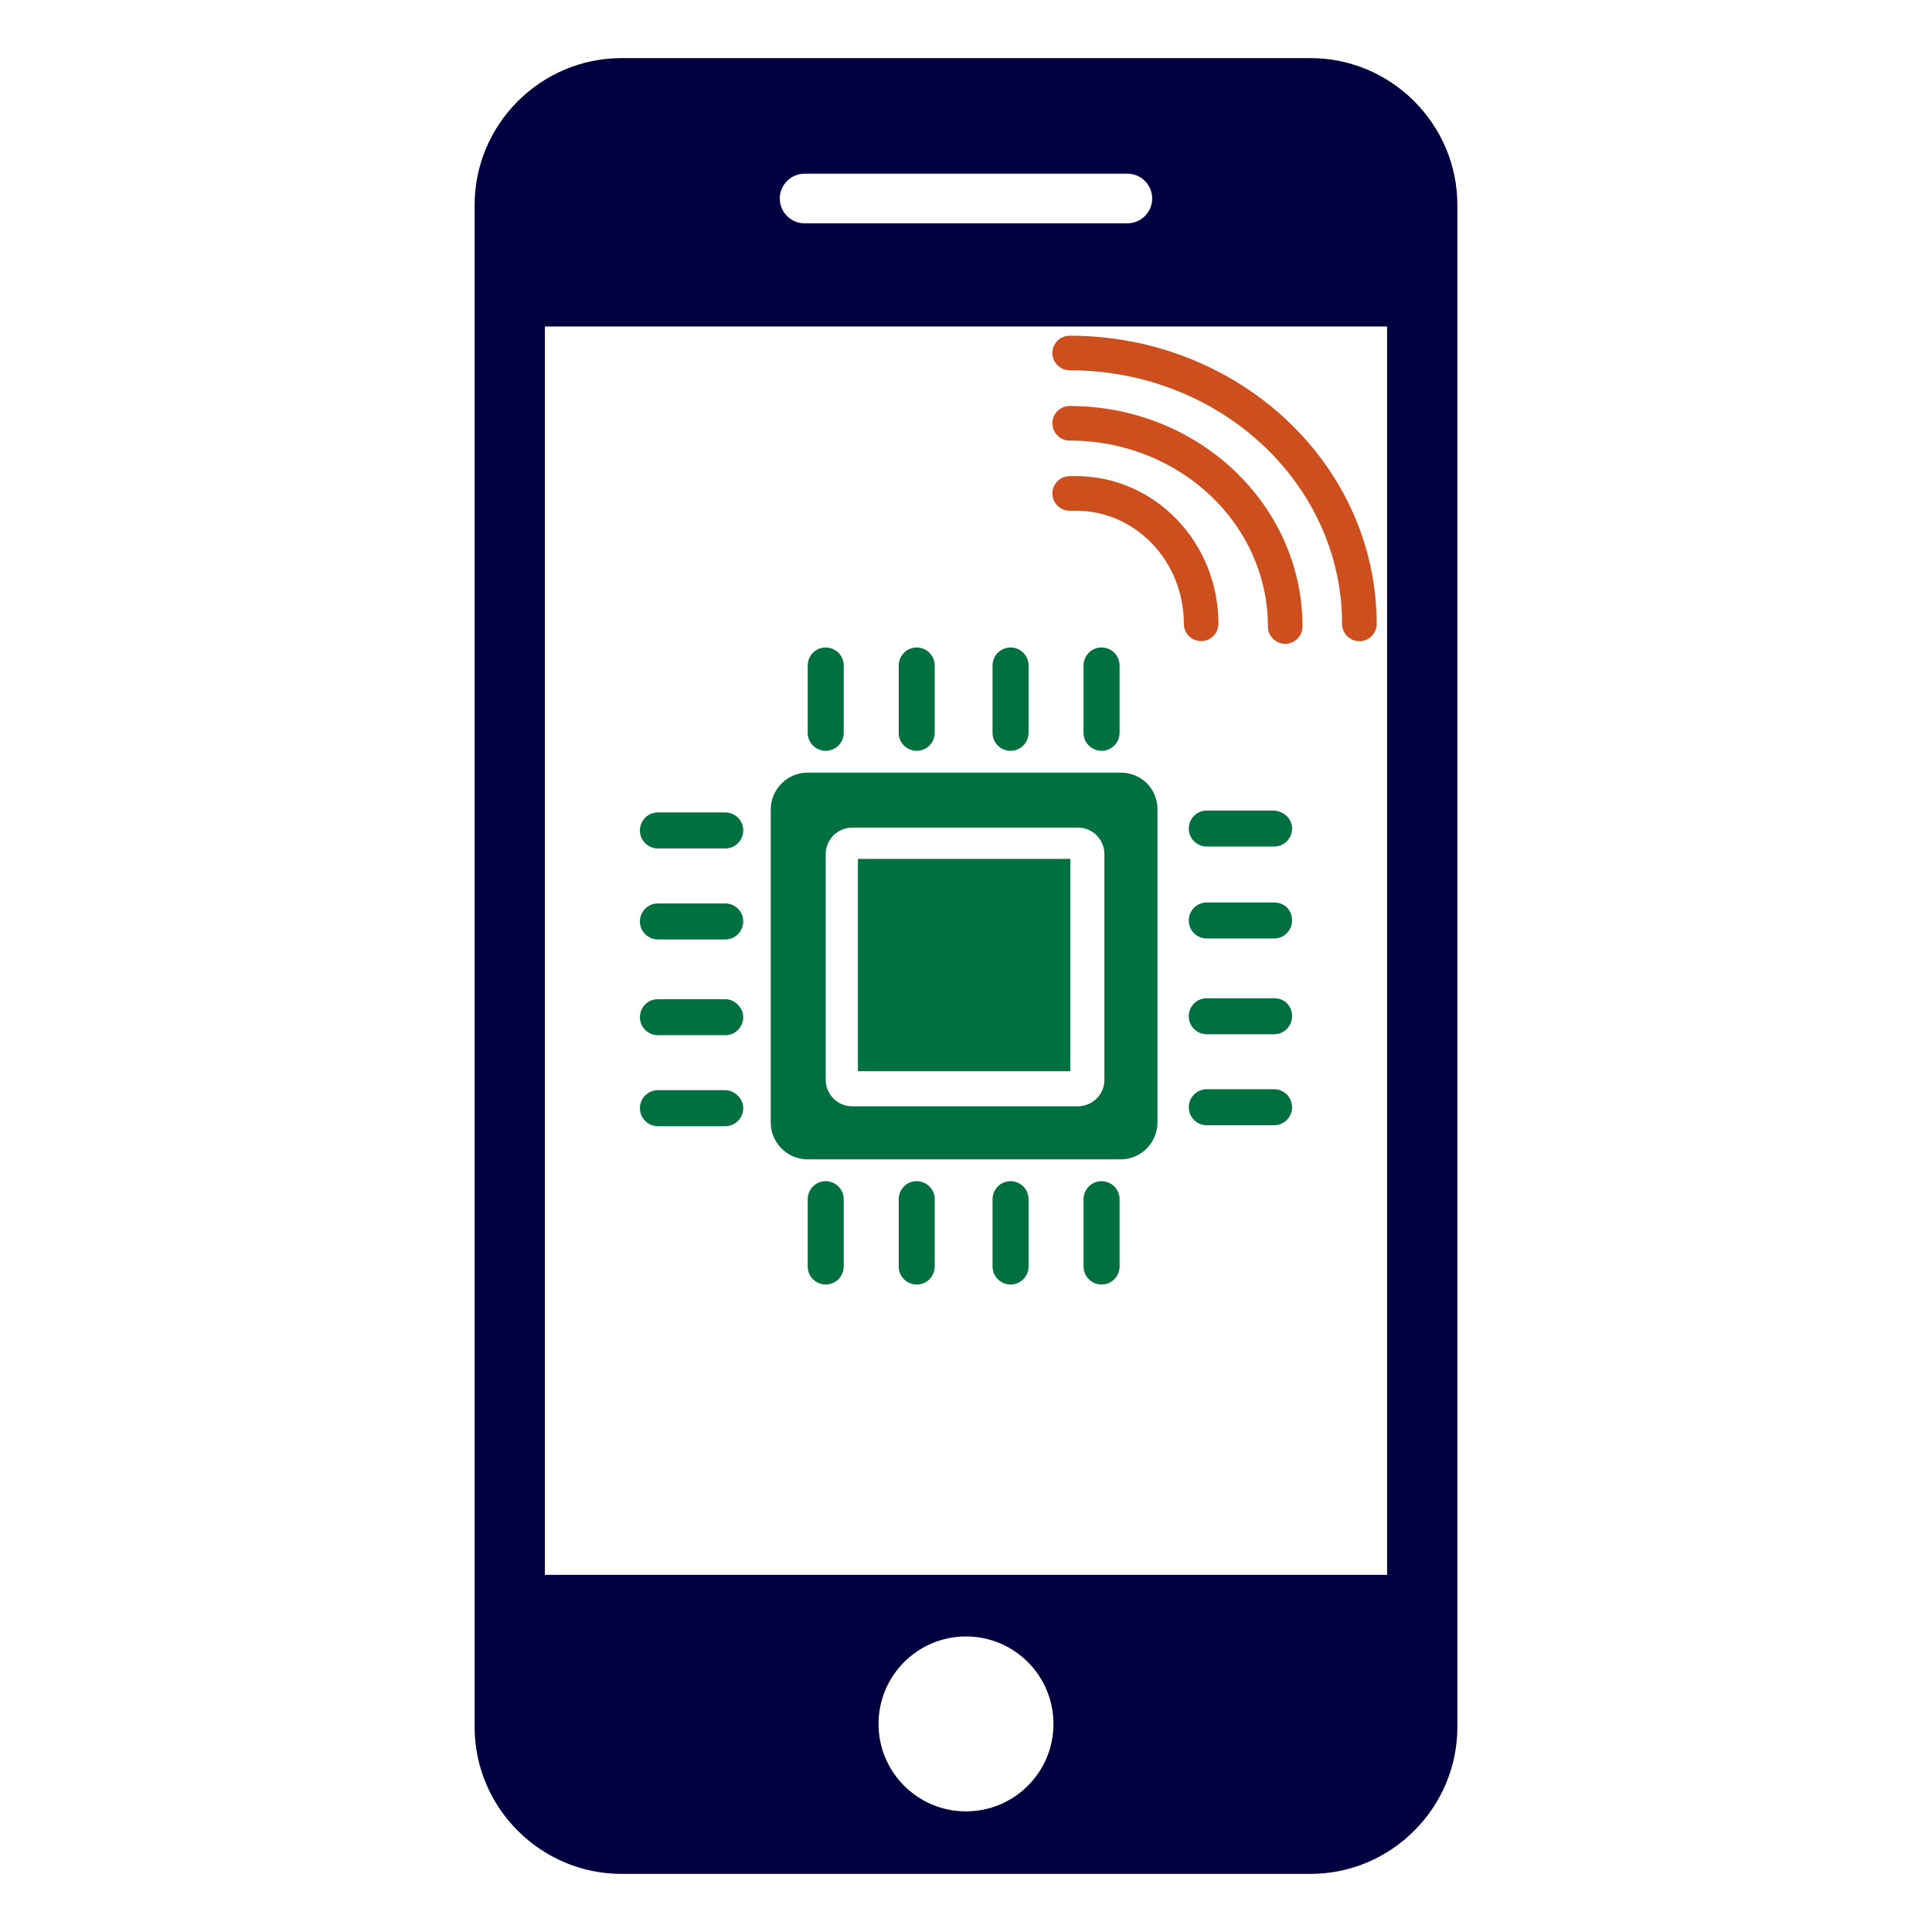
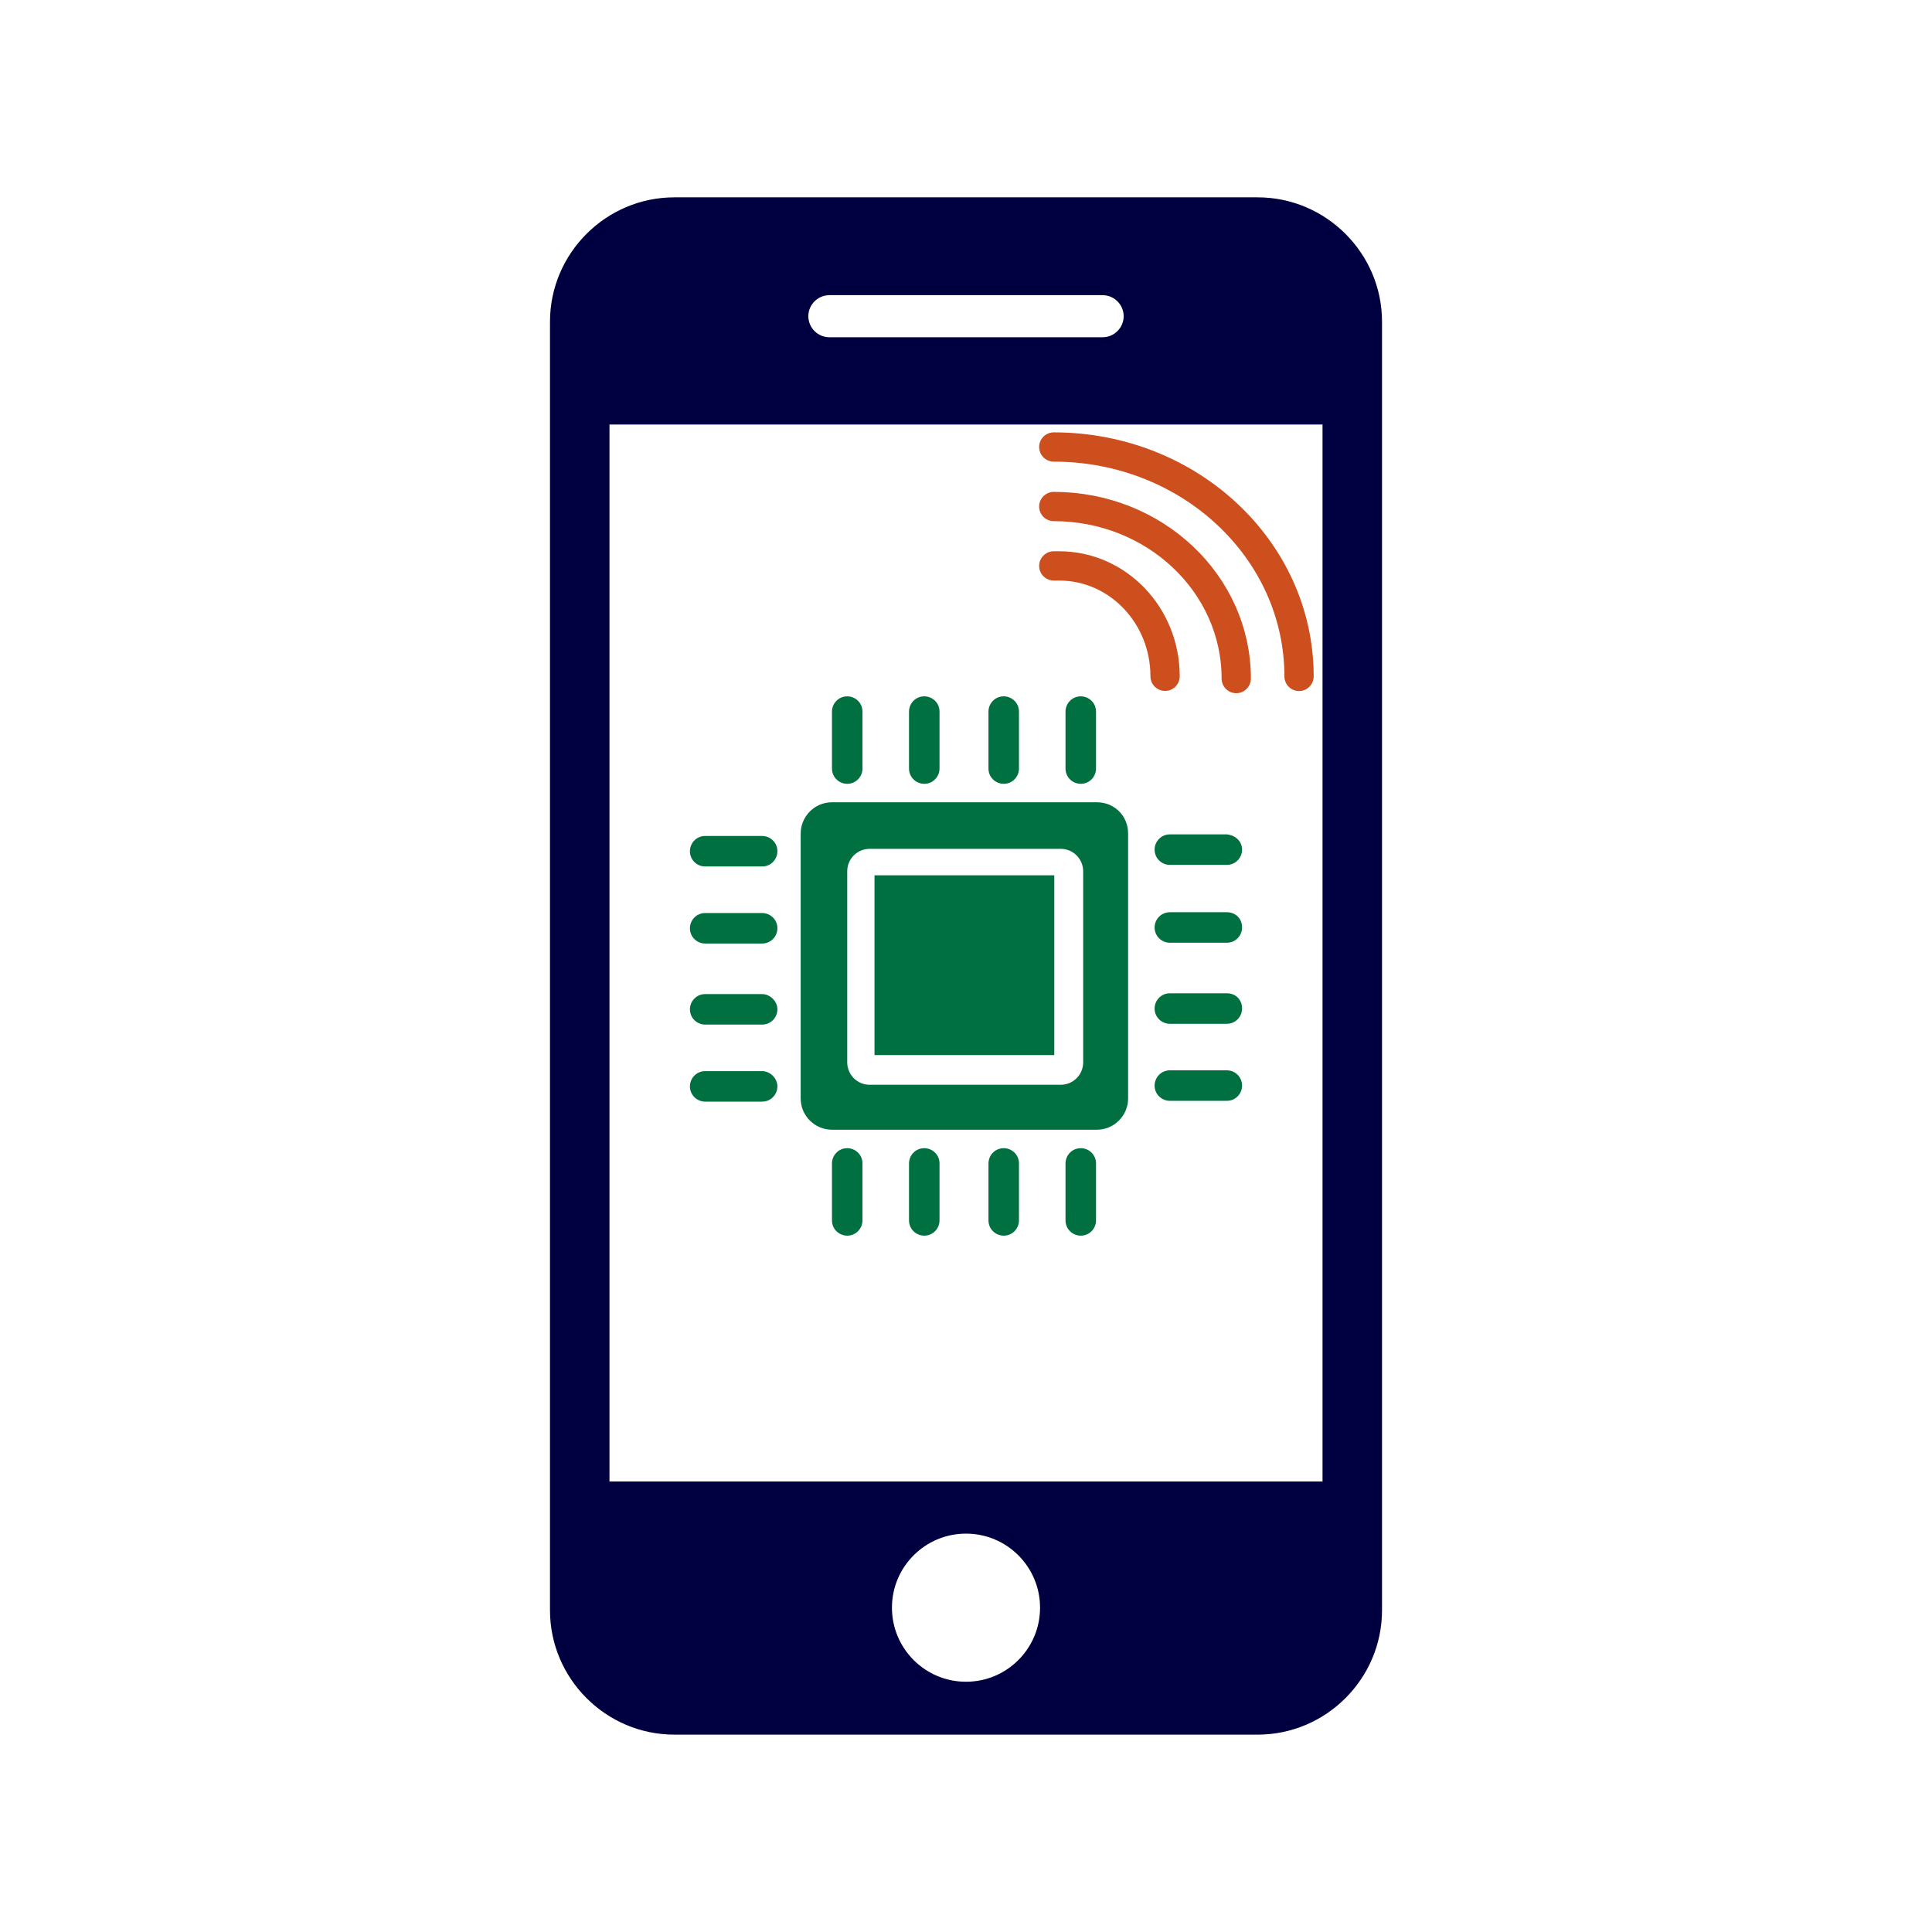
- <svg xmlns="http://www.w3.org/2000/svg" version="1.1" x="0px" y="0px" viewBox="0 0 150 150" enable-background="new 0 0 100 100" xml:space="preserve" id="svg4268" width="150" height="150">
+ <svg xmlns="http://www.w3.org/2000/svg" version="1.1" x="0px" y="0px" viewBox="0 0 200 200" enable-background="new 0 0 100 100" xml:space="preserve" id="svg4268" width="200" height="200">
  <defs id="defs4294">
    <style id="style4431">.cls-1{fill:none;stroke:#000;stroke-linecap:round;stroke-linejoin:round;stroke-width:5px;}</style>
  </defs>
-   <path d="m 101.747,4.512 -53.494,0 c -6.272,0 -11.403,5.131 -11.403,11.403 l 0,118.17 c 0,6.272 5.131,11.403 11.403,11.403 l 53.494,0 c 6.272,0 11.403,-5.131 11.403,-11.403 l 0,-118.168 c 0.002,-6.272 -5.131,-11.405 -11.403,-11.405 z m -39.277,8.972 25.059,0 c 1.061,0 1.928,0.868 1.928,1.928 0,1.061 -0.868,1.928 -1.928,1.928 l -25.059,0 c -1.061,0 -1.928,-0.868 -1.928,-1.928 0,-1.061 0.868,-1.928 1.928,-1.928 z M 75,140.635 c -3.75,0 -6.791,-3.041 -6.791,-6.791 0,-3.75 3.041,-6.791 6.791,-6.791 3.75,0 6.791,3.041 6.791,6.791 0,3.751 -3.041,6.791 -6.791,6.791 z m 32.694,-18.364 -65.389,0 0,-96.925 65.389,0 0,96.925 z" id="path4270" style="fill:#000040;fill-opacity:1" />
-   <g id="g4407" transform="matrix(0.7359735,0,0,0.7359735,27.66762,-30.94264)" style="fill:#007040;fill-opacity:1">
+   <path d="m 130.194,20.429 -60.387,0 c -7.08,0 -12.872,5.793 -12.872,12.872 l 0,133.396 c 0,7.08 5.793,12.872 12.872,12.872 l 60.387,0 c 7.08,0 12.872,-5.793 12.872,-12.872 l 0,-133.394 c 0.002,-7.08 -5.793,-12.874 -12.872,-12.874 z m -44.338,10.128 28.288,0 c 1.197,0 2.177,0.979 2.177,2.177 0,1.197 -0.979,2.177 -2.177,2.177 l -28.288,0 c -1.197,0 -2.177,-0.979 -2.177,-2.177 0,-1.197 0.979,-2.177 2.177,-2.177 z M 100,174.093 c -4.233,0 -7.666,-3.433 -7.666,-7.666 0,-4.233 3.433,-7.666 7.666,-7.666 4.233,0 7.666,3.433 7.666,7.666 0,4.235 -3.433,7.666 -7.666,7.666 z m 36.907,-20.73 -73.814,0 0,-109.414 73.814,0 0,109.414 z" id="path4270" style="fill:#000040;fill-opacity:1" />
+   <g id="g4407" transform="matrix(0.8308051,0,0,0.8308051,46.56875,-19.59354)" style="fill:#007040;fill-opacity:1">
    <path id="path4319" d="m 80.613,123.549 -33,0 c -2.2,0 -3.9,1.8 -3.9,3.9 l 0,33 c 0,2.2 1.8,3.9 3.9,3.9 l 33,0 c 2.2,0 3.9,-1.8 3.9,-3.9 l 0,-33 c 0,-2.2 -1.7,-3.9 -3.9,-3.9 z m -1.7,32.4 c 0,1.6 -1.3,2.8 -2.8,2.8 l -23.8,0 c -1.6,0 -2.8,-1.3 -2.8,-2.8 l 0,-23.8 c 0,-1.6 1.3,-2.8 2.8,-2.8 l 23.8,0 c 1.6,0 2.8,1.3 2.8,2.8 l 0,23.8 z" style="fill:#007040;fill-opacity:1" />
    <rect id="rect4321" height="22.4" width="22.4" y="132.649" x="52.913" style="fill:#007040;fill-opacity:1" />
    <path id="path4323" d="m 40.813,158.949 c 0,1 -0.8,1.9 -1.9,1.9 l -7.1,0 c -1,0 -1.9,-0.8 -1.9,-1.9 l 0,0 c 0,-1 0.8,-1.9 1.9,-1.9 l 7.1,0 c 1,0 1.9,0.9 1.9,1.9 l 0,0 z" style="fill:#007040;fill-opacity:1" />
    <path id="path4325" d="m 40.813,149.349 c 0,1 -0.8,1.9 -1.9,1.9 l -7.1,0 c -1,0 -1.9,-0.8 -1.9,-1.9 l 0,0 c 0,-1 0.8,-1.9 1.9,-1.9 l 7.1,0 c 1,0 1.9,0.9 1.9,1.9 l 0,0 z" style="fill:#007040;fill-opacity:1" />
    <path id="path4327" d="m 40.813,139.249 c 0,1 -0.8,1.9 -1.9,1.9 l -7.1,0 c -1,0 -1.9,-0.8 -1.9,-1.9 l 0,0 c 0,-1 0.8,-1.9 1.9,-1.9 l 7.1,0 c 1,0 1.9,0.8 1.9,1.9 l 0,0 z" style="fill:#007040;fill-opacity:1" />
    <path id="path4329" d="m 40.813,129.649 c 0,1 -0.8,1.9 -1.9,1.9 l -7.1,0 c -1,0 -1.9,-0.8 -1.9,-1.9 l 0,0 c 0,-1 0.8,-1.9 1.9,-1.9 l 7.1,0 c 1,0 1.9,0.8 1.9,1.9 l 0,0 z" style="fill:#007040;fill-opacity:1" />
    <path id="path4331" d="m 98.713,158.849 c 0,1 -0.8,1.9 -1.9,1.9 l -7.1,0 c -1,0 -1.9,-0.8 -1.9,-1.9 l 0,0 c 0,-1 0.8,-1.9 1.9,-1.9 l 7.1,0 c 1.1,0 1.9,0.9 1.9,1.9 l 0,0 z" style="fill:#007040;fill-opacity:1" />
    <path id="path4333" d="m 98.713,149.249 c 0,1 -0.8,1.9 -1.9,1.9 l -7.1,0 c -1,0 -1.9,-0.8 -1.9,-1.9 l 0,0 c 0,-1 0.8,-1.9 1.9,-1.9 l 7.1,0 c 1.1,0 1.9,0.8 1.9,1.9 l 0,0 z" style="fill:#007040;fill-opacity:1" />
    <path id="path4335" d="m 98.713,139.149 c 0,1 -0.8,1.9 -1.9,1.9 l -7.1,0 c -1,0 -1.9,-0.8 -1.9,-1.9 l 0,0 c 0,-1 0.8,-1.9 1.9,-1.9 l 7.1,0 c 1.1,0 1.9,0.8 1.9,1.9 l 0,0 z" style="fill:#007040;fill-opacity:1" />
    <path id="path4337" d="m 98.713,129.449 c 0,1 -0.8,1.9 -1.9,1.9 l -7.1,0 c -1,0 -1.9,-0.8 -1.9,-1.9 l 0,0 c 0,-1 0.8,-1.9 1.9,-1.9 l 7.1,0 c 1.1,0.1 1.9,0.9 1.9,1.9 l 0,0 z" style="fill:#007040;fill-opacity:1" />
    <path id="path4339" d="m 49.513,177.549 c -1,0 -1.9,-0.8 -1.9,-1.9 l 0,-7.1 c 0,-1 0.8,-1.9 1.9,-1.9 l 0,0 c 1,0 1.9,0.8 1.9,1.9 l 0,7.1 c 0,1 -0.8,1.9 -1.9,1.9 l 0,0 z" style="fill:#007040;fill-opacity:1" />
    <path id="path4341" d="m 59.113,177.549 c -1,0 -1.9,-0.8 -1.9,-1.9 l 0,-7.1 c 0,-1 0.8,-1.9 1.9,-1.9 l 0,0 c 1,0 1.9,0.8 1.9,1.9 l 0,7.1 c 0,1 -0.8,1.9 -1.9,1.9 l 0,0 z" style="fill:#007040;fill-opacity:1" />
    <path id="path4343" d="m 69.013,177.549 c -1,0 -1.9,-0.8 -1.9,-1.9 l 0,-7.1 c 0,-1 0.8,-1.9 1.9,-1.9 l 0,0 c 1,0 1.9,0.8 1.9,1.9 l 0,7.1 c 0,1 -0.8,1.9 -1.9,1.9 l 0,0 z" style="fill:#007040;fill-opacity:1" />
    <path id="path4345" d="m 78.613,177.549 c -1,0 -1.9,-0.8 -1.9,-1.9 l 0,-7.1 c 0,-1 0.8,-1.9 1.9,-1.9 l 0,0 c 1,0 1.9,0.8 1.9,1.9 l 0,7.1 c 0,1 -0.8,1.9 -1.9,1.9 l 0,0 z" style="fill:#007040;fill-opacity:1" />
    <path id="path4347" d="m 49.513,121.249 c -1,0 -1.9,-0.8 -1.9,-1.9 l 0,-7.1 c 0,-1 0.8,-1.9 1.9,-1.9 l 0,0 c 1,0 1.9,0.8 1.9,1.9 l 0,7.1 c 0,1 -0.8,1.9 -1.9,1.9 l 0,0 z" style="fill:#007040;fill-opacity:1" />
    <path id="path4349" d="m 59.113,121.249 c -1,0 -1.9,-0.8 -1.9,-1.9 l 0,-7.1 c 0,-1 0.8,-1.9 1.9,-1.9 l 0,0 c 1,0 1.9,0.8 1.9,1.9 l 0,7.1 c 0,1 -0.8,1.9 -1.9,1.9 l 0,0 z" style="fill:#007040;fill-opacity:1" />
    <path id="path4351" d="m 69.013,121.249 c -1,0 -1.9,-0.8 -1.9,-1.9 l 0,-7.1 c 0,-1 0.8,-1.9 1.9,-1.9 l 0,0 c 1,0 1.9,0.8 1.9,1.9 l 0,7.1 c 0,1 -0.8,1.9 -1.9,1.9 l 0,0 z" style="fill:#007040;fill-opacity:1" />
    <path id="path4353" d="m 78.613,121.249 c -1,0 -1.9,-0.8 -1.9,-1.9 l 0,-7.1 c 0,-1 0.8,-1.9 1.9,-1.9 l 0,0 c 1,0 1.9,0.8 1.9,1.9 l 0,7.1 c 0,1 -0.8,1.9 -1.9,1.9 l 0,0 z" style="fill:#007040;fill-opacity:1" />
  </g>
-   <g id="g4466" transform="matrix(0.5371704,0,0,0.5371704,125.495,76.5852)" style="fill:none;fill-opacity:1;stroke:#ce4f1e;stroke-opacity:1">
+   <g id="g4466" transform="matrix(0.6063858,0,0,0.6063858,157.0013,101.7895)" style="fill:none;fill-opacity:1;stroke:#ce4f1e;stroke-opacity:1">
    <path id="path4435" d="m -60.016,-52.412 c 0,-10.41 -8.09,-18.84 -18.06,-18.84 l -0.94,0" class="cls-1" style="fill:none;fill-opacity:1;stroke:#ce4f1e;stroke-width:5px;stroke-linecap:round;stroke-linejoin:round;stroke-opacity:1" />
    <path id="path4437" d="m -47.866,-52.022 c 0,-16.22 -13.95,-29.37 -31.15,-29.37" class="cls-1" style="fill:none;fill-opacity:1;stroke:#ce4f1e;stroke-width:5px;stroke-linecap:round;stroke-linejoin:round;stroke-opacity:1" />
    <path id="path4439" d="m -37.146,-52.392 c 0,-21.63 -18.75,-39.16 -41.87,-39.16" class="cls-1" style="fill:none;fill-opacity:1;stroke:#ce4f1e;stroke-width:5px;stroke-linecap:round;stroke-linejoin:round;stroke-opacity:1" />
  </g>
</svg>
